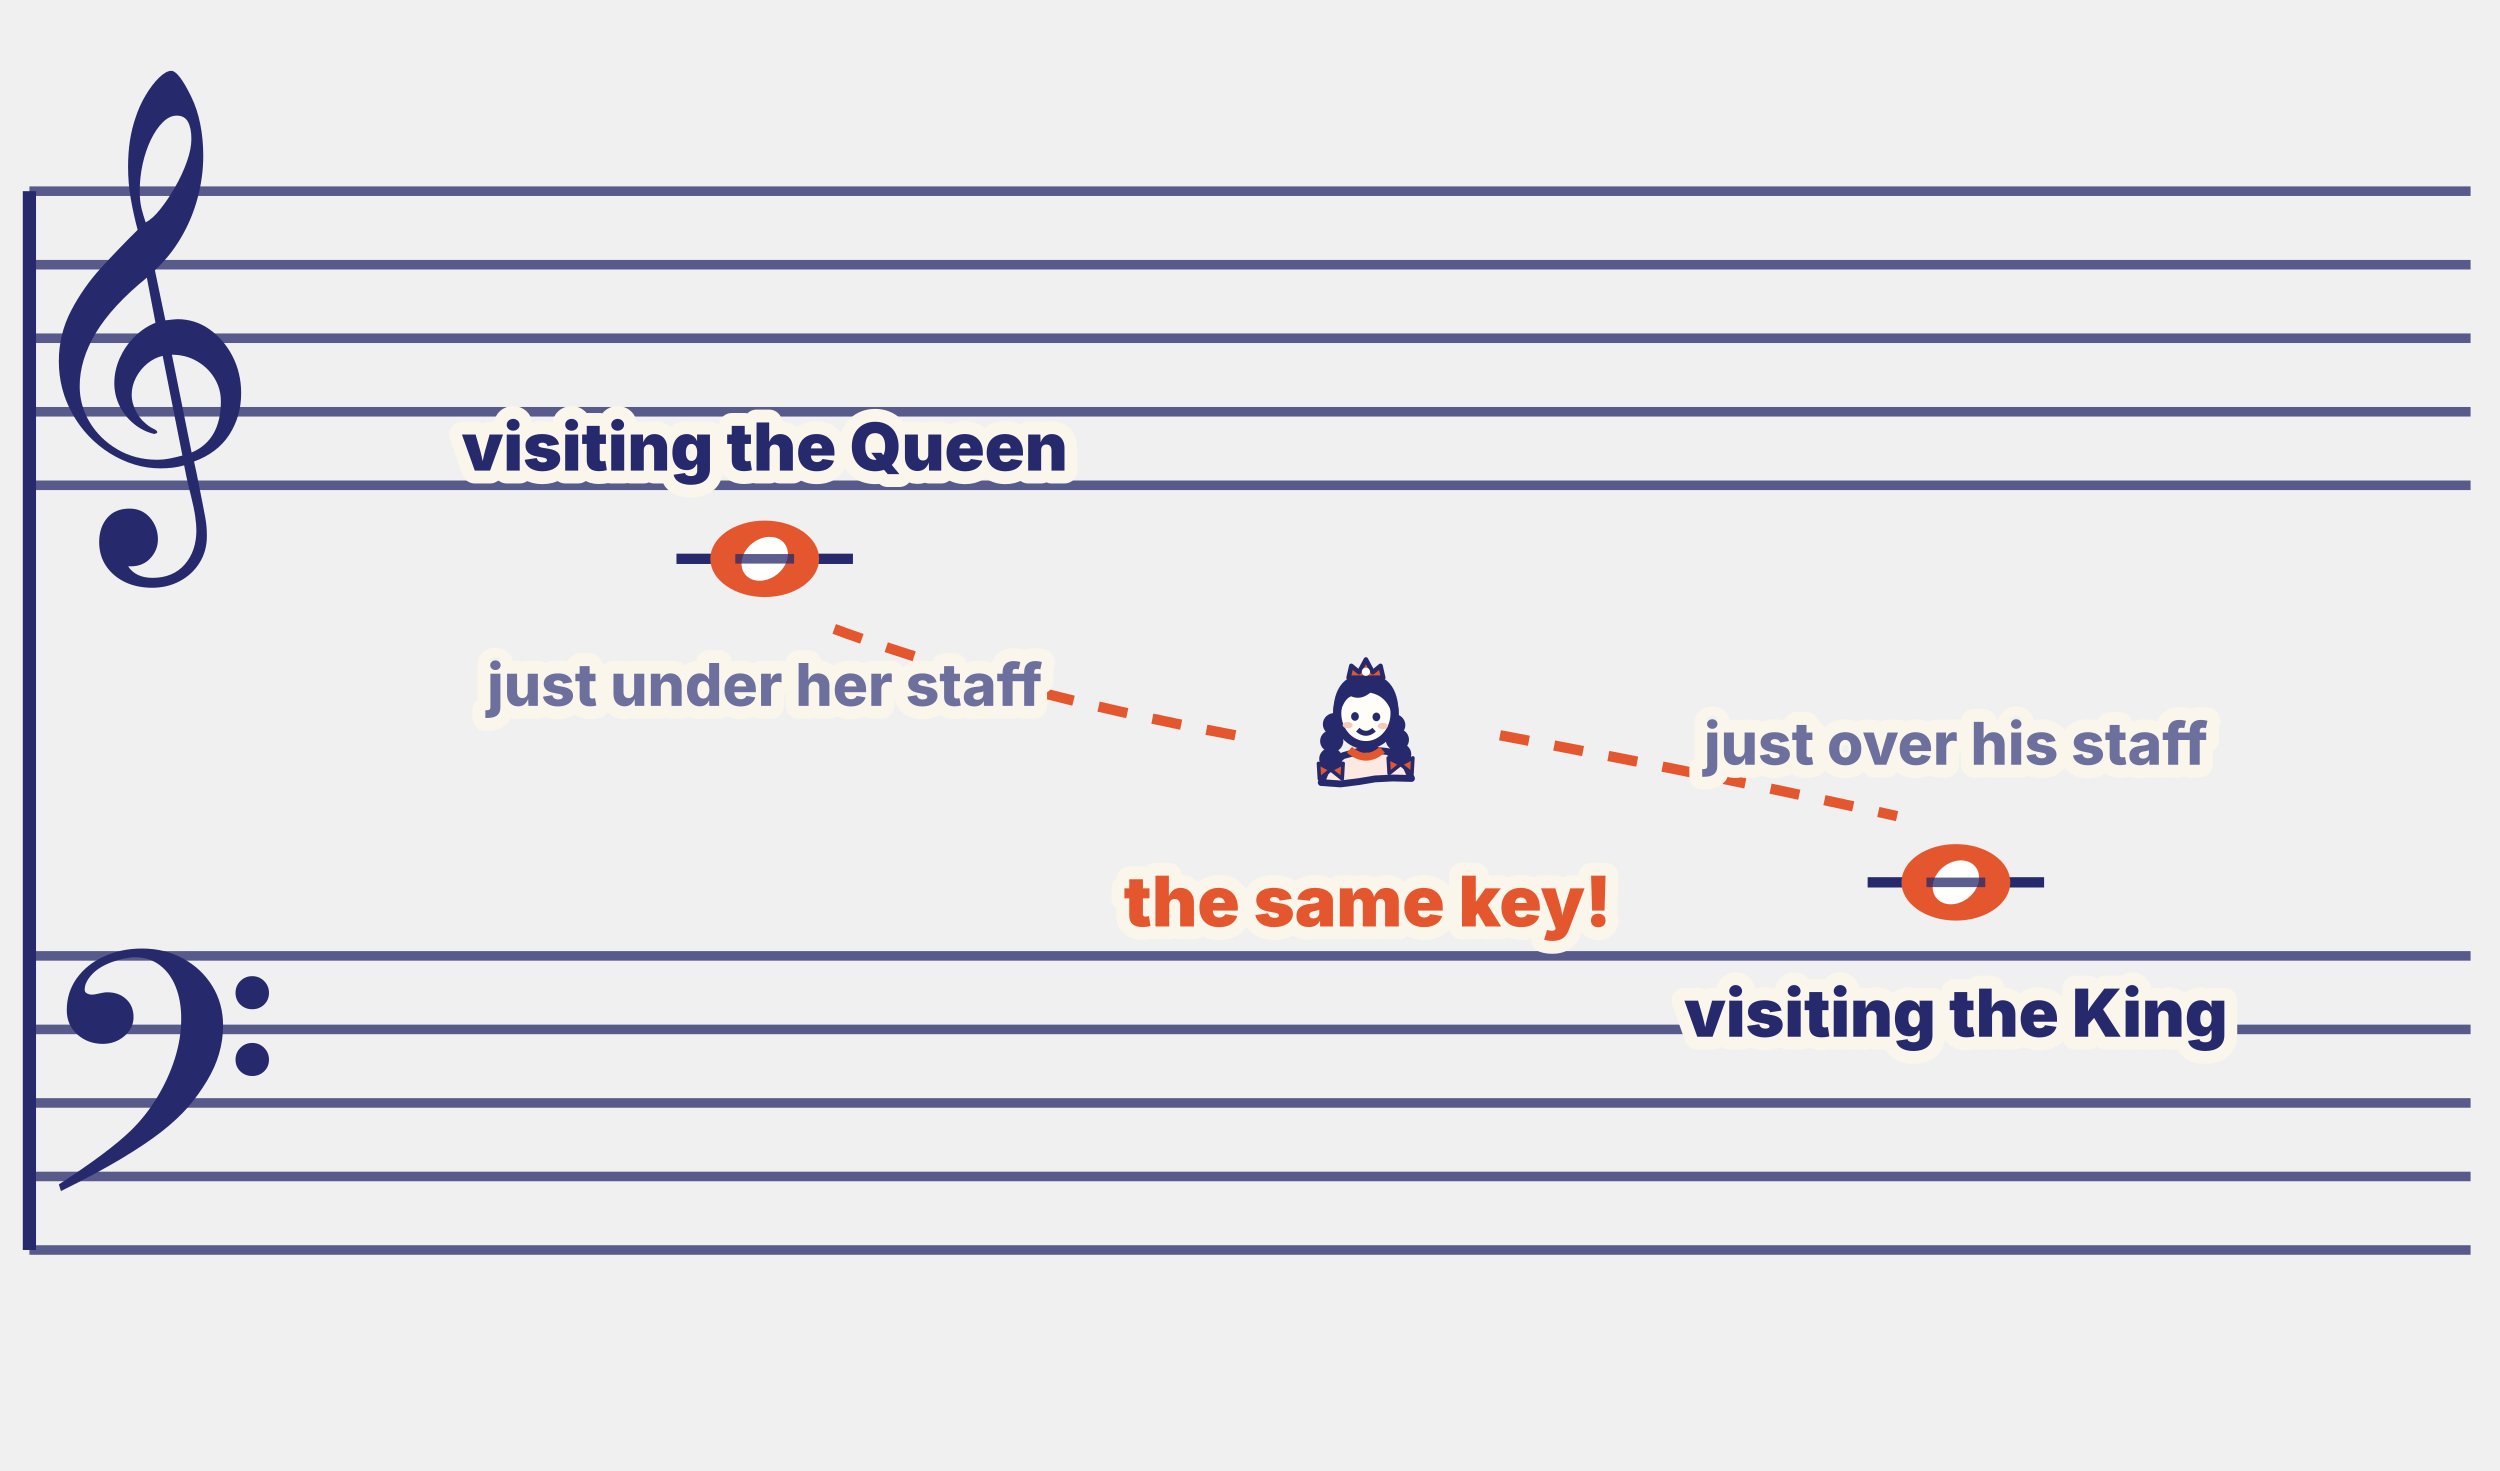
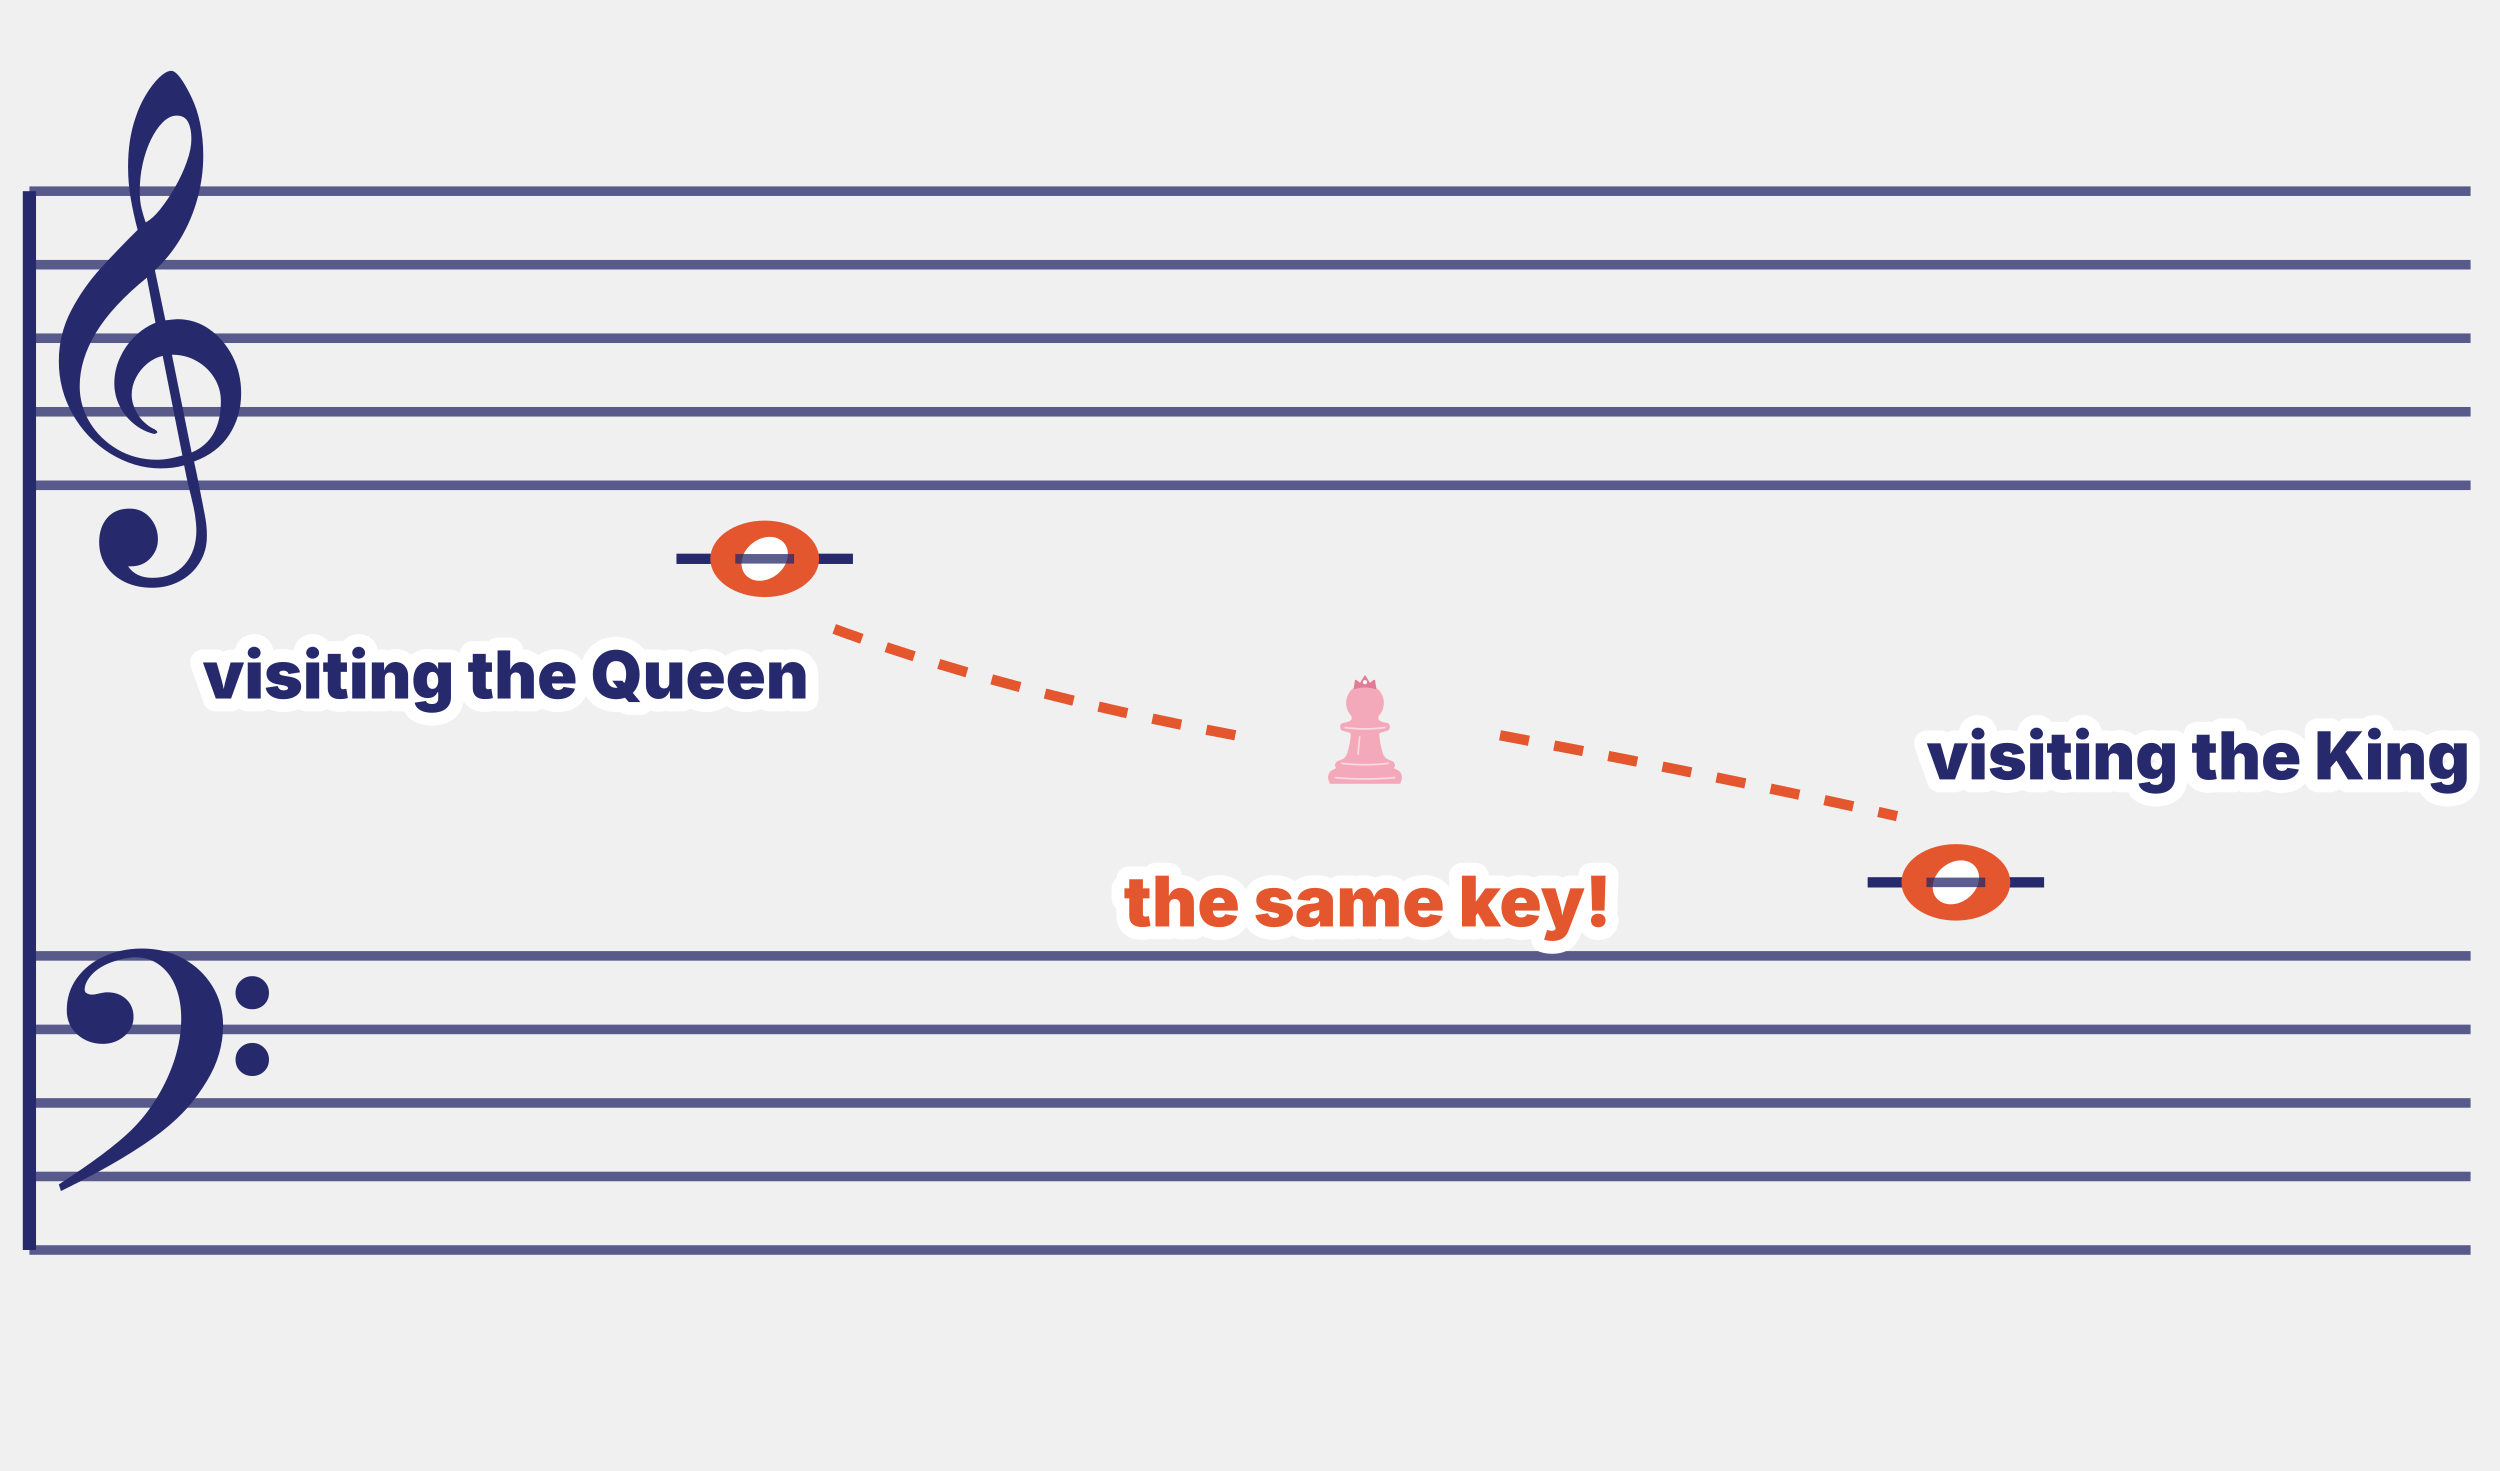
<svg xmlns="http://www.w3.org/2000/svg" viewBox="0 34 340 200" width="680" height="400">
  <line x1="4" x2="336" y1="100" y2="100" stroke="#26296b" stroke-opacity="0.75" stroke-width="1.3" />
  <line x1="4" x2="336" y1="90" y2="90" stroke="#26296b" stroke-opacity="0.75" stroke-width="1.3" />
  <line x1="4" x2="336" y1="80" y2="80" stroke="#26296b" stroke-opacity="0.75" stroke-width="1.3" />
  <line x1="4" x2="336" y1="70" y2="70" stroke="#26296b" stroke-opacity="0.75" stroke-width="1.3" />
  <line x1="4" x2="336" y1="60" y2="60" stroke="#26296b" stroke-opacity="0.75" stroke-width="1.3" />
  <line x1="4" x2="336" y1="204" y2="204" stroke="#26296b" stroke-opacity="0.75" stroke-width="1.3" />
  <line x1="4" x2="336" y1="194" y2="194" stroke="#26296b" stroke-opacity="0.75" stroke-width="1.3" />
  <line x1="4" x2="336" y1="184" y2="184" stroke="#26296b" stroke-opacity="0.75" stroke-width="1.3" />
  <line x1="4" x2="336" y1="174" y2="174" stroke="#26296b" stroke-opacity="0.75" stroke-width="1.3" />
  <line x1="4" x2="336" y1="164" y2="164" stroke="#26296b" stroke-opacity="0.75" stroke-width="1.3" />
  <line x1="4" x2="4" y1="60" y2="204" stroke="#26296b" stroke-width="1.8" />
  <g transform="translate(5.970588 97.77941) scale(1.014706)" style="visibility: visible;">
    <text x="0" y="0" font-size="40" fill="#26296b" style="font-family: &quot;Noto Music&quot;, &quot;Apple Symbols&quot;, &quot;Segoe UI Symbol&quot;, serif;">𝄞</text>
  </g>
  <g transform="translate(5.935484 200.1613) scale(1.032258)" style="visibility: visible;">
    <text x="0" y="0" font-size="40" fill="#26296b" style="font-family: &quot;Noto Music&quot;, &quot;Apple Symbols&quot;, &quot;Segoe UI Symbol&quot;, serif;">𝄢</text>
  </g>
  <g>
    <line x1="92" x2="116" y1="110" y2="110" stroke="#26296b" stroke-width="1.4" />
    <ellipse cx="104" cy="110" rx="7.4" ry="5.2" fill="#e4572e" />
    <ellipse cx="104" cy="110" rx="3.4" ry="2.7" transform="rotate(-38 104 110)" fill="#fff" />
    <line x1="100" x2="108" y1="110" y2="110" stroke="#26296b" stroke-opacity="0.75" stroke-width="1.3" />
  </g>
  <g>
    <line x1="254" x2="278" y1="154" y2="154" stroke="#26296b" stroke-width="1.4" />
    <ellipse cx="266" cy="154" rx="7.4" ry="5.2" fill="#e4572e" />
    <ellipse cx="266" cy="154" rx="3.4" ry="2.7" transform="rotate(-38 266 154)" fill="#fff" />
    <line x1="262" x2="270" y1="154" y2="154" stroke="#26296b" stroke-opacity="0.75" stroke-width="1.3" />
  </g>
-   <g style="font-family: Inter, &quot;Apple SD Gothic Neo&quot;, &quot;Noto Sans KR&quot;, sans-serif; paint-order: stroke; stroke: rgb(250, 246, 236); stroke-width: 3.5; stroke-linejoin: round;">
+   <g style="font-family: Inter, &quot;Apple SD Gothic Neo&quot;, &quot;Noto Sans KR&quot;, sans-serif; paint-order: stroke; stroke: rgb(255, 255, 255); stroke-width: 3.5; stroke-linejoin: round;">
    <path d="M168 134 Q136 128 112 119" fill="none" stroke="#e4572e" stroke-width="1.4" stroke-dasharray="4 3.5" />
    <path d="M204 134 Q236 140 258 145" fill="none" stroke="#e4572e" stroke-width="1.4" stroke-dasharray="4 3.5" />
-     <text x="104" y="98" font-size="9" font-weight="900" fill="#26296b" text-anchor="middle">visiting the Queen</text>
-     <text x="104" y="130" font-size="8" font-weight="800" fill="#6d6f9c" text-anchor="middle">just under her staff</text>
-     <text x="266" y="138" font-size="8" font-weight="800" fill="#6d6f9c" text-anchor="middle">just over his staff</text>
-     <text x="266" y="175" font-size="9" font-weight="900" fill="#26296b" text-anchor="middle">visiting the King</text>
+     <text x="110" y="129" font-size="9" font-weight="900" fill="#26296b" text-anchor="end">visiting the Queen</text>
+     <text x="262" y="140" font-size="9" font-weight="900" fill="#26296b" text-anchor="start">visiting the King</text>
    <text x="186" y="160" font-size="9.5" font-weight="900" fill="#e4572e" text-anchor="middle">the same key!</text>
  </g>
  <g transform="translate(172 116) scale(0.62)">
    <defs>
      <pattern id="penh8" width="3.2" height="3.2" patternUnits="userSpaceOnUse" patternTransform="rotate(40)">
        <rect width="3.2" height="3.2" fill="#fffdf7" />
        <line x1="0" y1="0" x2="0" y2="3.2" stroke="#26296b" stroke-width="1.15" />
      </pattern>
    </defs>
-     <path d="M12.4 39.4L13.8 36L17.2 33.5L22.2 32.1L27 32.6L30.6 34.9L32.2 38.5L28 38.4L24.2 38.6L20.6 39.2L16.6 39.7Z" fill="#fbe9e2" stroke="#26296b" stroke-width="1.5" stroke-linejoin="round" />
-     <g transform="translate(-0.1 0)">
-       <ellipse cx="15.4" cy="26.6" rx="2.1" ry="2" fill="#26296b" stroke="#26296b" stroke-width="0.9" />
-     </g>
-     <g transform="translate(0.1 0.3)">
-       <ellipse cx="14.6" cy="30" rx="2.1" ry="2" fill="#26296b" stroke="#26296b" stroke-width="0.9" />
-     </g>
-     <g transform="translate(0.3 0.8)">
-       <ellipse cx="14.2" cy="33.4" rx="2.1" ry="2" fill="#26296b" stroke="#26296b" stroke-width="0.9" />
-     </g>
-     <g transform="translate(0.4 1)">
-       <path d="M14.1,35.6 L16.8,34.2 L16.6,37.6 Z M14.1,35.6 L11.4,34.2 L11.6,37.6 Z" fill="#e4572e" stroke="#26296b" stroke-width="0.8" stroke-linejoin="round" />
-     </g>
-     <g transform="translate(-0.3 0.2)">
-       <ellipse cx="28.6" cy="26.6" rx="2.1" ry="2" fill="#26296b" stroke="#26296b" stroke-width="0.9" />
-     </g>
-     <g transform="translate(-0.3 0)">
-       <ellipse cx="29.4" cy="30" rx="2.1" ry="2" fill="#26296b" stroke="#26296b" stroke-width="0.9" />
-     </g>
-     <g transform="translate(-0.2 -0.2)">
-       <ellipse cx="29.8" cy="33.4" rx="2.1" ry="2" fill="#26296b" stroke="#26296b" stroke-width="0.9" />
-     </g>
-     <g transform="translate(-0.1 -0.2)">
-       <path d="M29.9,35.6 L27.2,34.2 L27.4,37.6 Z M29.9,35.6 L32.6,34.2 L32.4,37.6 Z" fill="#e4572e" stroke="#26296b" stroke-width="0.8" stroke-linejoin="round" />
-     </g>
-     <g transform="translate(0.2 0.1)">
-       <path d="M18.4,32.1 Q22,35.2 25.6,32.1" fill="none" stroke="#e4572e" stroke-width="1.7" stroke-linejoin="round" />
-     </g>
-     <g transform="translate(0.2 0.6)">
-       <ellipse cx="22" cy="23.6" rx="6.3" ry="7" fill="#fffdf7" stroke="#26296b" stroke-width="1.8" />
-     </g>
-     <g transform="translate(0.2 0.5)">
-       <path d="M15.4,25.2 Q14.9,15.7 22,15.6 Q29.1,15.7 28.6,25.2 Q27.6,19.4 22.8,18.6 Q20.8,20.4 18.8,19.4 Q16.4,20 15.4,25.2 Z" fill="#26296b" stroke="#26296b" stroke-width="1.1" stroke-linejoin="round" />
-     </g>
-     <g transform="translate(0.2 0)">
-       <path d="M18.2,16.4 L18.8,13.8 L20.5,15.2 L22,12.4 L23.5,15.2 L25.2,13.8 L25.8,16.4 Z" fill="#e4572e" stroke="#26296b" stroke-width="1" stroke-linejoin="round" />
-     </g>
-     <g transform="translate(0.2 0)">
-       <ellipse cx="22" cy="15.1" rx="0.9" ry="0.9" fill="#fffdf7" />
-     </g>
-     <g transform="translate(0.2 0.5)">
-       <ellipse cx="19.6" cy="24.4" rx="0.85" ry="0.95" fill="#26296b" />
-     </g>
-     <g transform="translate(0.1 0.6)">
-       <ellipse cx="24.4" cy="24.4" rx="0.85" ry="0.95" fill="#26296b" />
-     </g>
-     <g transform="translate(0.2 0.2)">
-       <ellipse cx="18" cy="26.6" rx="1.1" ry="0.7" fill="#f6c9bb" />
-     </g>
-     <g transform="translate(-0.1 0.4)">
-       <ellipse cx="26" cy="26.6" rx="1.1" ry="0.7" fill="#f6c9bb" />
-     </g>
-     <g transform="translate(0.2 0.4)">
-       <path d="M20.2,27.4 Q22,29 23.8,27.4" fill="none" stroke="#26296b" stroke-width="1.1" stroke-linejoin="round" />
+     <g transform="translate(22 39.5) scale(0.4222)">
+       <g fill="#f4a9bb" stroke="#f4a9bb" stroke-width="0.8" stroke-linejoin="round">
+         <path d="M-18 0 L18 0 C18.08 -0.23 18.37 -0.87 18.5 -1.4 C18.63 -1.93 18.88 -2.53 18.8 -3.2 C18.72 -3.87 18.47 -4.8 18 -5.4 C17.53 -6 16.57 -6.43 16 -6.8 C15.43 -7.17 14.73 -7.23 14.6 -7.6 C14.47 -7.97 15.2 -8.5 15.2 -9 C15.2 -9.5 15.03 -10.17 14.6 -10.6 C14.17 -11.03 13.27 -11.27 12.6 -11.6 C11.93 -11.93 11.2 -12.03 10.6 -12.6 C10 -13.17 9.45 -13.93 9 -15 C8.55 -16.07 8.2 -17.67 7.9 -19 C7.6 -20.33 7.32 -21.83 7.2 -23 C7.08 -24.17 6.8 -25.33 7.2 -26 C7.6 -26.67 8.8 -26.7 9.6 -27 C10.4 -27.3 11.52 -27.43 12 -27.8 C12.48 -28.17 12.52 -28.73 12.5 -29.2 C12.48 -29.67 12.52 -30.23 11.9 -30.6 C11.28 -30.97 9.65 -31.07 8.8 -31.4 C7.95 -31.73 7.17 -32.1 6.8 -32.6 C6.43 -33.1 6.63 -34.1 6.6 -34.4 L-6.6 -34.4 C-6.63 -34.1 -6.43 -33.1 -6.8 -32.6 C-7.17 -32.1 -7.95 -31.73 -8.8 -31.4 C-9.65 -31.07 -11.28 -30.97 -11.9 -30.6 C-12.52 -30.23 -12.48 -29.67 -12.5 -29.2 C-12.52 -28.73 -12.48 -28.17 -12 -27.8 C-11.52 -27.43 -10.4 -27.3 -9.6 -27 C-8.8 -26.7 -7.6 -26.67 -7.2 -26 C-6.8 -25.33 -7.08 -24.17 -7.2 -23 C-7.32 -21.83 -7.6 -20.33 -7.9 -19 C-8.2 -17.67 -8.55 -16.07 -9 -15 C-9.45 -13.93 -10 -13.17 -10.6 -12.6 C-11.2 -12.03 -11.93 -11.93 -12.6 -11.6 C-13.27 -11.27 -14.17 -11.03 -14.6 -10.6 C-15.03 -10.17 -15.2 -9.5 -15.2 -9 C-15.2 -8.5 -14.47 -7.97 -14.6 -7.6 C-14.73 -7.23 -15.43 -7.17 -16 -6.8 C-16.57 -6.43 -17.53 -6 -18 -5.4 C-18.47 -4.8 -18.72 -3.87 -18.8 -3.2 C-18.88 -2.53 -18.63 -1.93 -18.5 -1.4 C-18.37 -0.87 -18.08 -0.23 -18 0 Z" />
+         <circle cx="0" cy="-41.6" r="9.4" />
+       </g>
+       <g fill="none" stroke="#fff" stroke-opacity="0.55" stroke-width="0.9" stroke-linecap="round">
+         <path d="M-15.42 -2.8 Q0 -1.4 15.42 -2.8" />
+         <path d="M-11.97 -10.2 Q0 -8.8 11.97 -10.2" />
+         <path d="M-10.25 -28.8 Q0 -27.4 10.25 -28.8" />
+         <path d="M-3.6 -15 L-2.8 -24" />
+       </g>
+       <path d="M-5.4 -49.2 L-4.8 -53.2 L-2.4 -51.4 L0 -55.4 L2.4 -51.4 L4.8 -53.2 L5.4 -49.2 Q0 -51 -5.4 -49.2 Z" fill="#e07c96" stroke="#e07c96" stroke-width="0.9" stroke-linejoin="round" />
+       <circle cx="0" cy="-52.4" r="1.1" fill="#fff" />
    </g>
  </g>
</svg>
